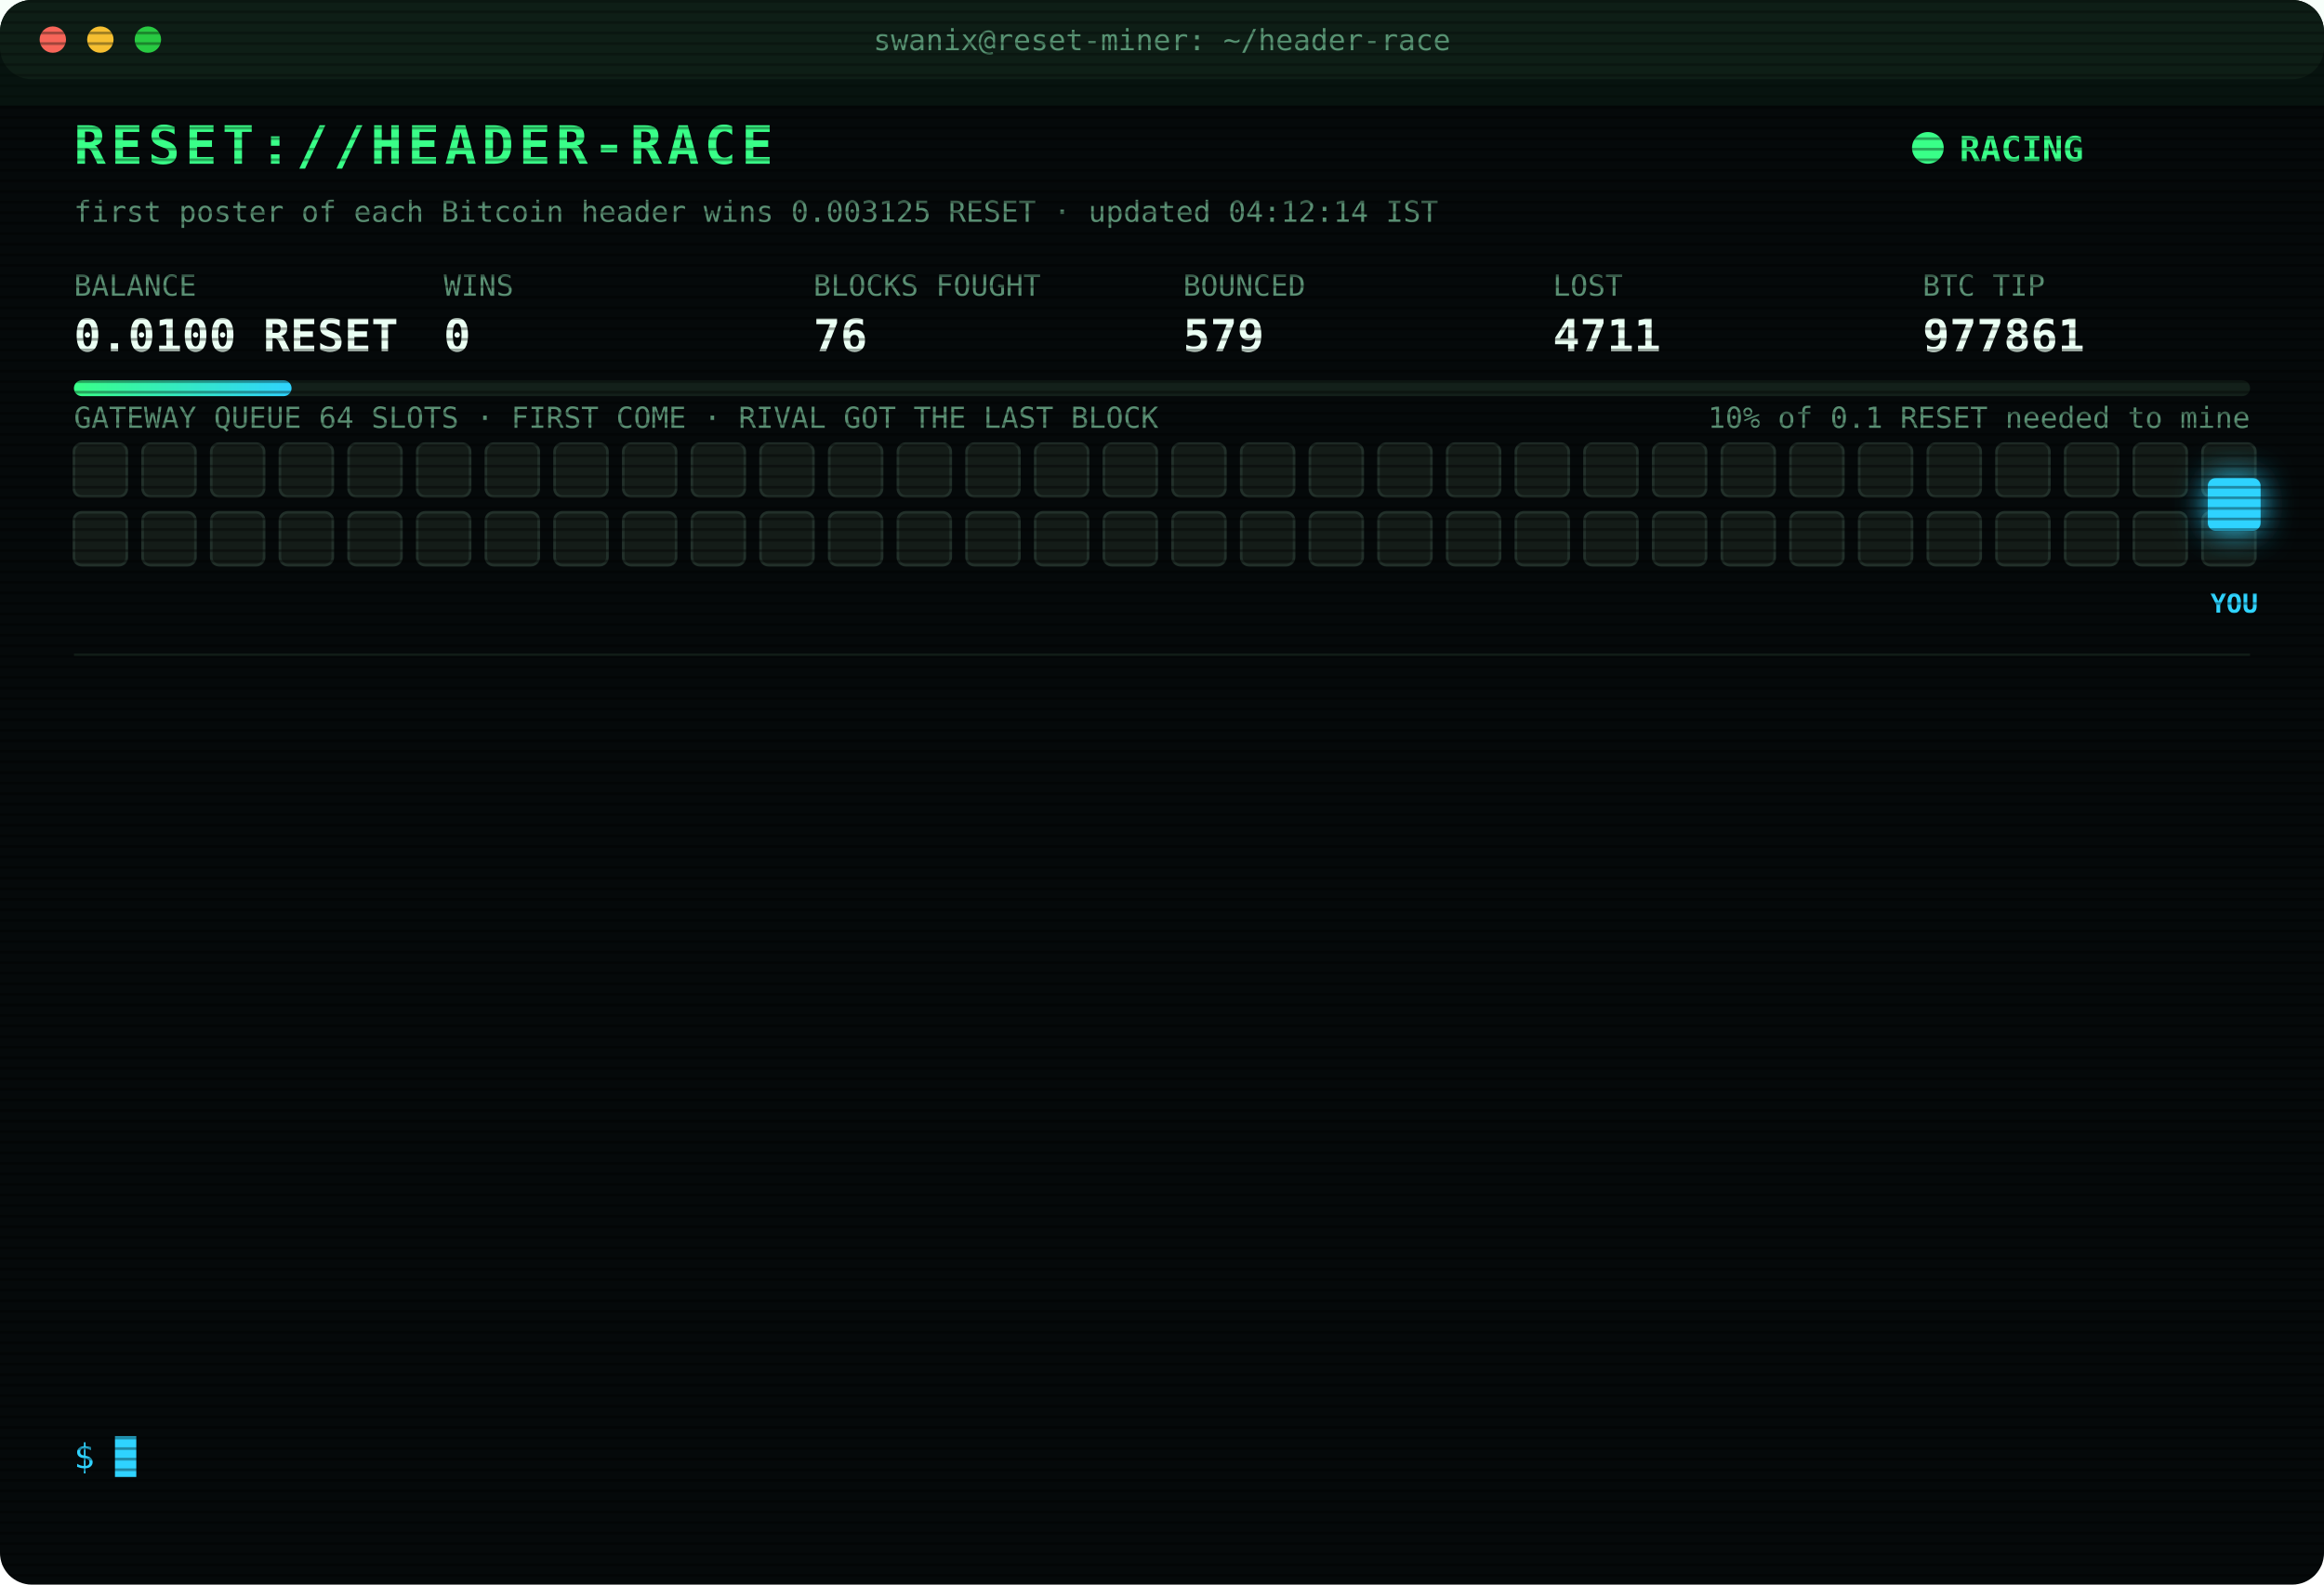
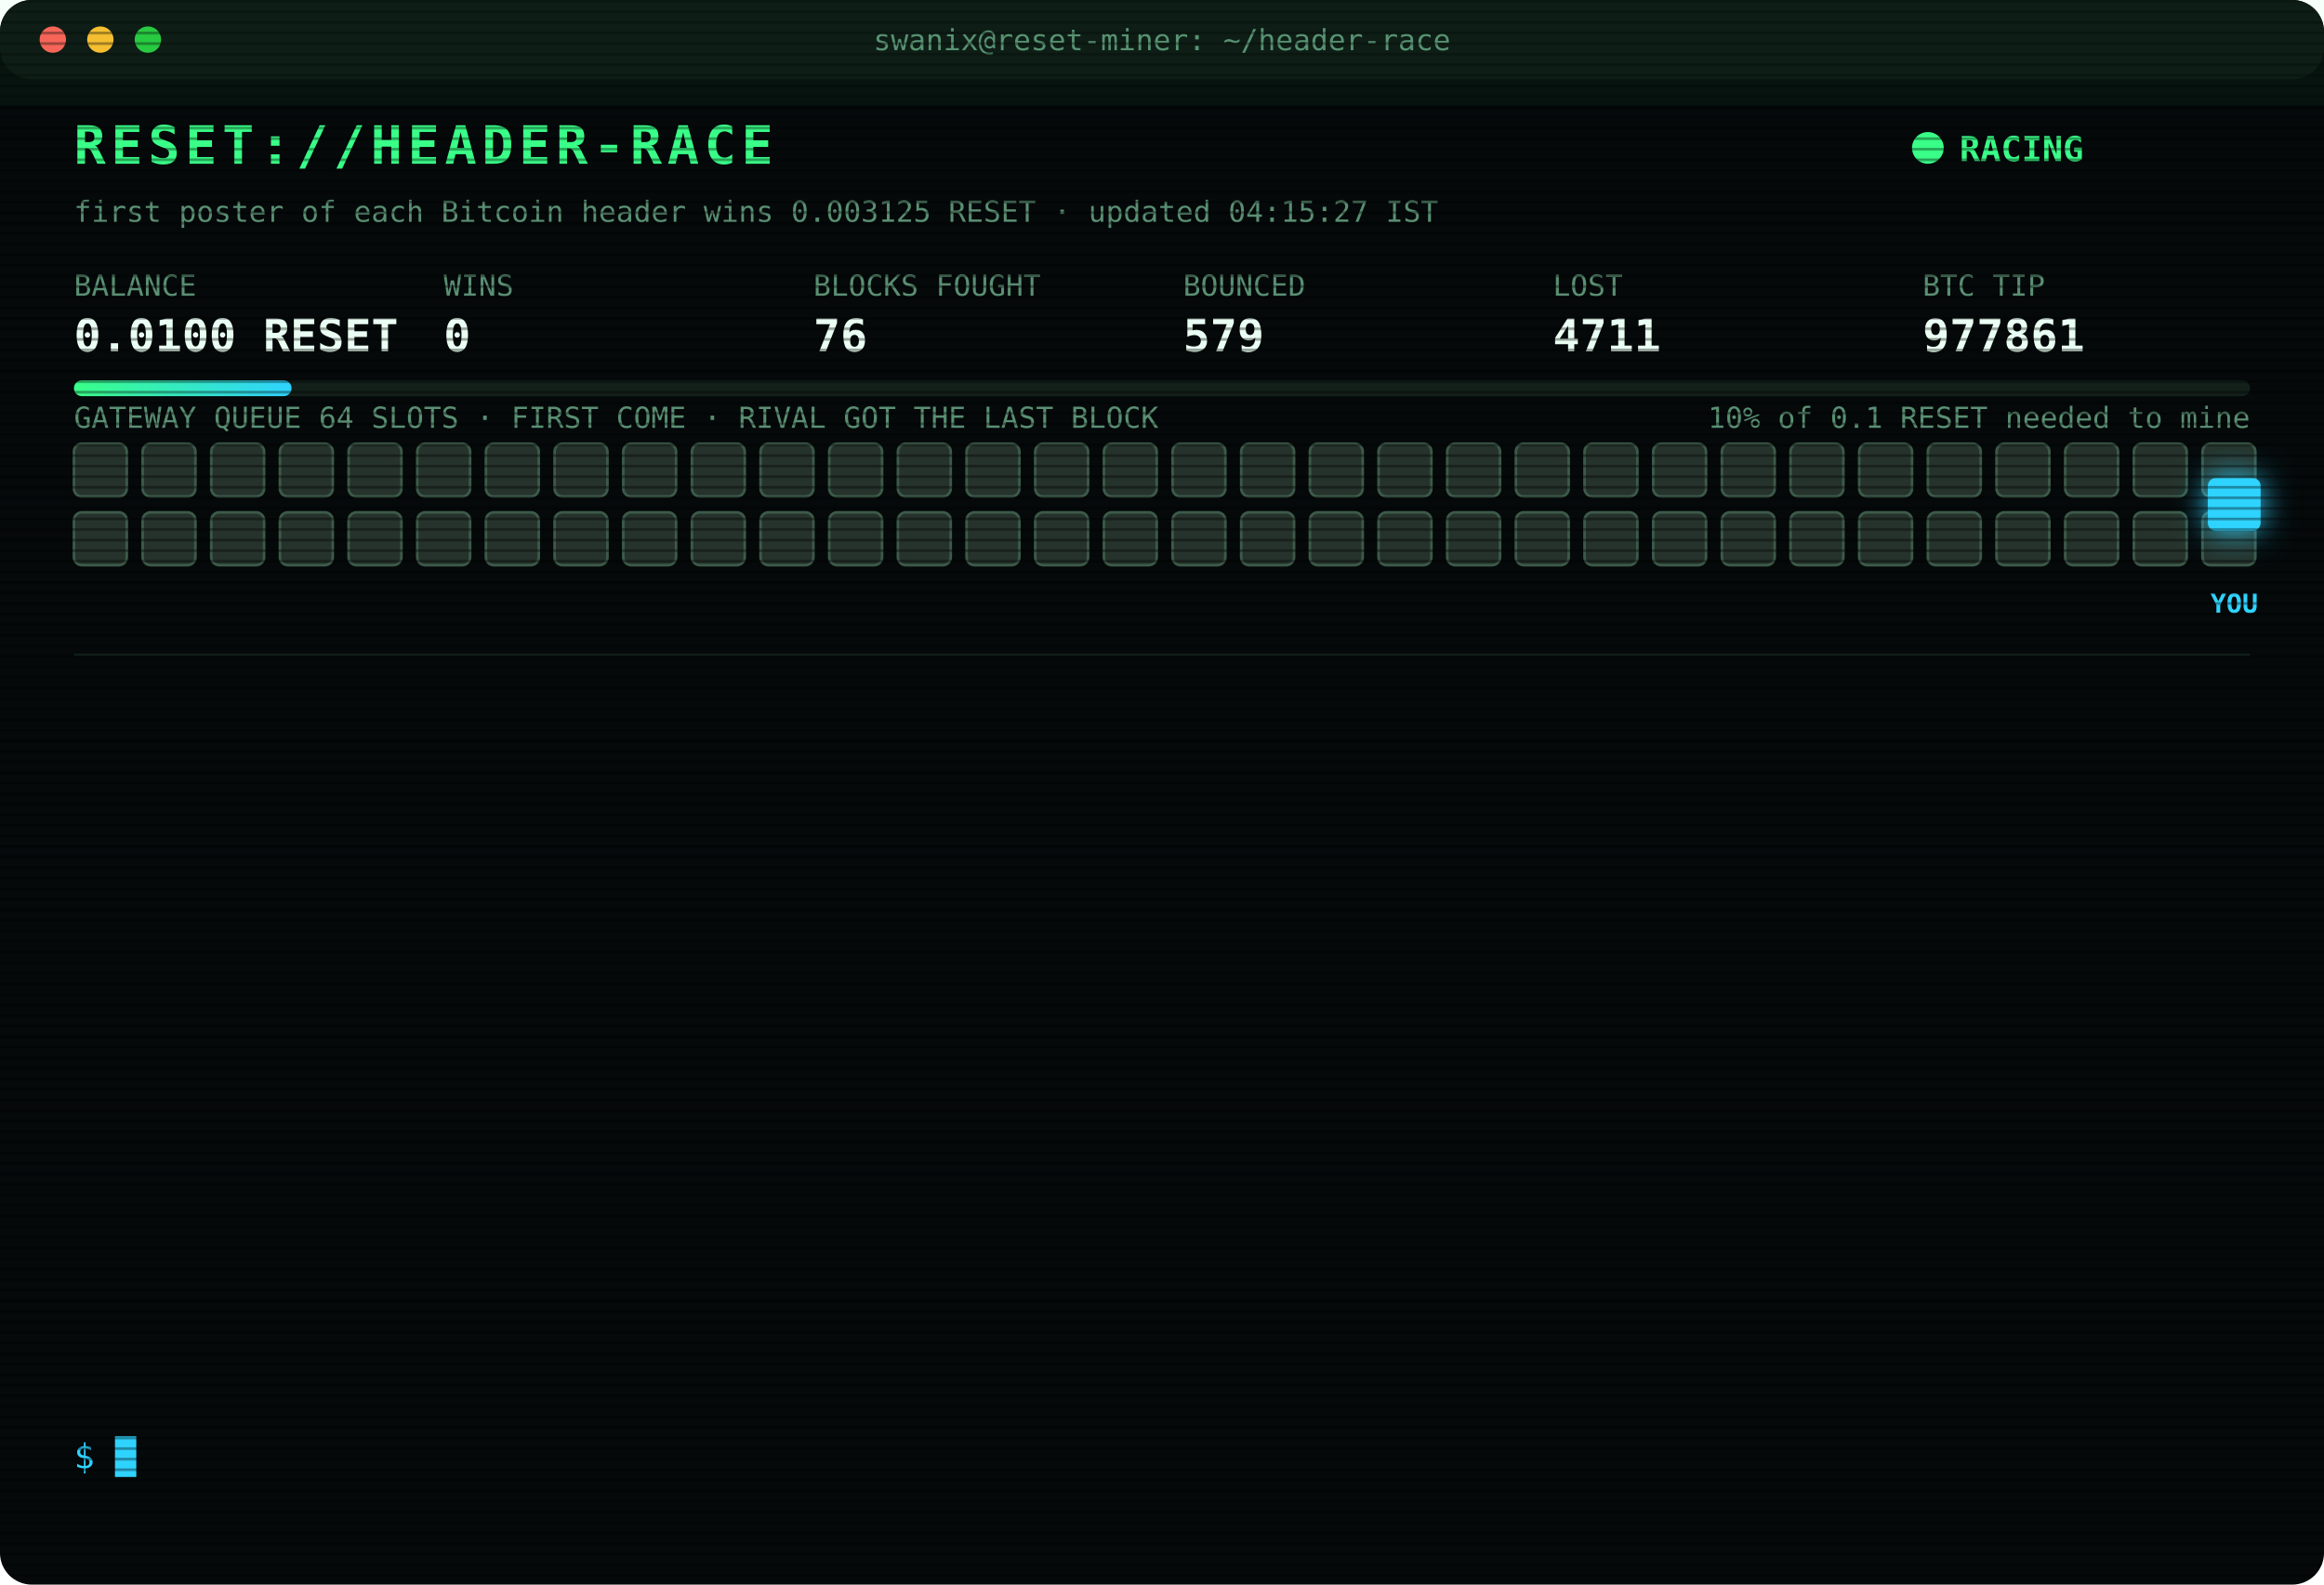
<svg xmlns="http://www.w3.org/2000/svg" width="880" height="600" viewBox="0 0 880 600" font-family="ui-monospace,SFMono-Regular,Menlo,Consolas,monospace">
  <style>
text{font-size:13px;fill:#7CFFB2}
.title{font-size:20px;font-weight:700;fill:#39FF88;letter-spacing:2px;animation:glitch 3s infinite steps(1)}
.sub{fill:#2fd3ff}.k{fill:#5a8f73;font-size:11px}.v{font-size:17px;font-weight:700;fill:#eafff3}
.ts{fill:#3f6b56}.boot{fill:#2fd3ff}.dim{fill:#5a8f73}.bad{fill:#ff4d6d}.warn{fill:#ffd23f}.mag{fill:#ff5cf0}.win{fill:#39FF88;font-weight:700}
.tag{font-size:10px;fill:#2fd3ff;font-weight:700}
.rival{fill:#26332c;stroke:#3c5a49;animation:jam 1.2s infinite alternate}
.idle{fill:#141c18;stroke:#22302a;animation:breathe 4s infinite}
.me{fill:#2fd3ff;filter:drop-shadow(0 0 6px #2fd3ff)}
.hover{animation:nudge 1.1s infinite ease-in-out}.bounce{animation:kick 1.4s infinite}
.ln{opacity:0;animation:in .4s forwards}
.cur{animation:blink 1s infinite steps(1)}
.scan{animation:scan 6s infinite linear}
.led{animation:blink 1.4s infinite}
@keyframes in{from{opacity:0;transform:translateX(-6px)}to{opacity:1;transform:none}}
@keyframes blink{50%{opacity:0}}
@keyframes jam{to{fill:#33463b}}
@keyframes breathe{50%{opacity:.4}}
@keyframes nudge{50%{transform:translateX(-10px)}}
@keyframes kick{0%,100%{transform:none}30%{transform:translateX(-14px)}55%{transform:translateX(10px) translateY(-6px)}}
@keyframes glitch{0%,92%{transform:none}93%{transform:translateX(2px);fill:#ff4d6d}95%{transform:translateX(-2px);fill:#2fd3ff}97%{transform:none}}
@keyframes scan{from{transform:translateY(-40px)}to{transform:translateY(600px)}}
</style>
  <defs>
    <pattern id="sl" width="4" height="4" patternUnits="userSpaceOnUse">
      <rect width="4" height="1" fill="#000" opacity=".35" />
    </pattern>
    <linearGradient id="bar">
      <stop offset="0" stop-color="#39FF88" />
      <stop offset="1" stop-color="#2fd3ff" />
    </linearGradient>
  </defs>
  <rect width="880" height="600" rx="12" fill="#05090a" />
  <rect width="880" height="30" rx="12" fill="#0d1512" />
  <circle cx="20" cy="15" r="5" fill="#ff5f57" />
  <circle cx="38" cy="15" r="5" fill="#febc2e" />
  <circle cx="56" cy="15" r="5" fill="#28c840" />
  <text x="440" y="19" text-anchor="middle" class="k">swanix@reset-miner: ~/header-race</text>
  <text x="28" y="62" class="title">RESET://HEADER-RACE</text>
  <circle class="led" cx="730" cy="56" r="6" fill="#39FF88" />
  <text x="742" y="61" class="win">RACING</text>
-   <text x="28" y="84" class="k">first poster of each Bitcoin header wins 0.003125 RESET · updated 04:12:14 IST</text>
+   <text x="28" y="84" class="k">first poster of each Bitcoin header wins 0.003125 RESET · updated 04:15:27 IST</text>
  <text x="28" y="112" class="k">BALANCE</text>
  <text x="28" y="133" class="v">0.0100 RESET</text>
  <text x="168" y="112" class="k">WINS</text>
  <text x="168" y="133" class="v">0</text>
  <text x="308" y="112" class="k">BLOCKS FOUGHT</text>
  <text x="308" y="133" class="v">76</text>
  <text x="448" y="112" class="k">BOUNCED</text>
  <text x="448" y="133" class="v">579</text>
  <text x="588" y="112" class="k">LOST</text>
  <text x="588" y="133" class="v">4711</text>
  <text x="728" y="112" class="k">BTC TIP</text>
  <text x="728" y="133" class="v">977861</text>
  <rect x="28" y="144" width="824" height="6" rx="3" fill="#13201a" />
  <rect x="28" y="144" width="82.4" height="6" rx="3" fill="url(#bar)" />
  <text x="852" y="162" text-anchor="end" class="k">10% of 0.1 RESET needed to mine</text>
  <text x="28" y="162" class="k">GATEWAY QUEUE 64 SLOTS · FIRST COME · RIVAL GOT THE LAST BLOCK</text>
-   <rect class="idle" x="28" y="168" width="20" height="20" rx="3" style="animation-delay:0.00s" />
-   <rect class="idle" x="54" y="168" width="20" height="20" rx="3" style="animation-delay:0.05s" />
-   <rect class="idle" x="80" y="168" width="20" height="20" rx="3" style="animation-delay:0.10s" />
-   <rect class="idle" x="106" y="168" width="20" height="20" rx="3" style="animation-delay:0.15s" />
-   <rect class="idle" x="132" y="168" width="20" height="20" rx="3" style="animation-delay:0.20s" />
-   <rect class="idle" x="158" y="168" width="20" height="20" rx="3" style="animation-delay:0.25s" />
-   <rect class="idle" x="184" y="168" width="20" height="20" rx="3" style="animation-delay:0.30s" />
-   <rect class="idle" x="210" y="168" width="20" height="20" rx="3" style="animation-delay:0.35s" />
-   <rect class="idle" x="236" y="168" width="20" height="20" rx="3" style="animation-delay:0.40s" />
-   <rect class="idle" x="262" y="168" width="20" height="20" rx="3" style="animation-delay:0.45s" />
-   <rect class="idle" x="288" y="168" width="20" height="20" rx="3" style="animation-delay:0.50s" />
-   <rect class="idle" x="314" y="168" width="20" height="20" rx="3" style="animation-delay:0.55s" />
-   <rect class="idle" x="340" y="168" width="20" height="20" rx="3" style="animation-delay:0.60s" />
-   <rect class="idle" x="366" y="168" width="20" height="20" rx="3" style="animation-delay:0.65s" />
-   <rect class="idle" x="392" y="168" width="20" height="20" rx="3" style="animation-delay:0.70s" />
-   <rect class="idle" x="418" y="168" width="20" height="20" rx="3" style="animation-delay:0.75s" />
-   <rect class="idle" x="444" y="168" width="20" height="20" rx="3" style="animation-delay:0.80s" />
-   <rect class="idle" x="470" y="168" width="20" height="20" rx="3" style="animation-delay:0.85s" />
-   <rect class="idle" x="496" y="168" width="20" height="20" rx="3" style="animation-delay:0.90s" />
-   <rect class="idle" x="522" y="168" width="20" height="20" rx="3" style="animation-delay:0.95s" />
-   <rect class="idle" x="548" y="168" width="20" height="20" rx="3" style="animation-delay:1.00s" />
-   <rect class="idle" x="574" y="168" width="20" height="20" rx="3" style="animation-delay:1.05s" />
-   <rect class="idle" x="600" y="168" width="20" height="20" rx="3" style="animation-delay:1.10s" />
-   <rect class="idle" x="626" y="168" width="20" height="20" rx="3" style="animation-delay:1.15s" />
-   <rect class="idle" x="652" y="168" width="20" height="20" rx="3" style="animation-delay:1.20s" />
-   <rect class="idle" x="678" y="168" width="20" height="20" rx="3" style="animation-delay:1.25s" />
-   <rect class="idle" x="704" y="168" width="20" height="20" rx="3" style="animation-delay:1.30s" />
-   <rect class="idle" x="730" y="168" width="20" height="20" rx="3" style="animation-delay:1.35s" />
-   <rect class="idle" x="756" y="168" width="20" height="20" rx="3" style="animation-delay:1.40s" />
-   <rect class="idle" x="782" y="168" width="20" height="20" rx="3" style="animation-delay:1.45s" />
-   <rect class="idle" x="808" y="168" width="20" height="20" rx="3" style="animation-delay:1.50s" />
-   <rect class="idle" x="834" y="168" width="20" height="20" rx="3" style="animation-delay:1.55s" />
-   <rect class="idle" x="28" y="194" width="20" height="20" rx="3" style="animation-delay:1.60s" />
-   <rect class="idle" x="54" y="194" width="20" height="20" rx="3" style="animation-delay:1.65s" />
-   <rect class="idle" x="80" y="194" width="20" height="20" rx="3" style="animation-delay:1.70s" />
-   <rect class="idle" x="106" y="194" width="20" height="20" rx="3" style="animation-delay:1.75s" />
-   <rect class="idle" x="132" y="194" width="20" height="20" rx="3" style="animation-delay:1.80s" />
-   <rect class="idle" x="158" y="194" width="20" height="20" rx="3" style="animation-delay:1.85s" />
-   <rect class="idle" x="184" y="194" width="20" height="20" rx="3" style="animation-delay:1.90s" />
-   <rect class="idle" x="210" y="194" width="20" height="20" rx="3" style="animation-delay:1.95s" />
-   <rect class="idle" x="236" y="194" width="20" height="20" rx="3" style="animation-delay:2.00s" />
-   <rect class="idle" x="262" y="194" width="20" height="20" rx="3" style="animation-delay:2.05s" />
-   <rect class="idle" x="288" y="194" width="20" height="20" rx="3" style="animation-delay:2.10s" />
-   <rect class="idle" x="314" y="194" width="20" height="20" rx="3" style="animation-delay:2.15s" />
-   <rect class="idle" x="340" y="194" width="20" height="20" rx="3" style="animation-delay:2.20s" />
-   <rect class="idle" x="366" y="194" width="20" height="20" rx="3" style="animation-delay:2.25s" />
-   <rect class="idle" x="392" y="194" width="20" height="20" rx="3" style="animation-delay:2.30s" />
-   <rect class="idle" x="418" y="194" width="20" height="20" rx="3" style="animation-delay:2.35s" />
-   <rect class="idle" x="444" y="194" width="20" height="20" rx="3" style="animation-delay:2.40s" />
-   <rect class="idle" x="470" y="194" width="20" height="20" rx="3" style="animation-delay:2.45s" />
-   <rect class="idle" x="496" y="194" width="20" height="20" rx="3" style="animation-delay:2.50s" />
-   <rect class="idle" x="522" y="194" width="20" height="20" rx="3" style="animation-delay:2.55s" />
-   <rect class="idle" x="548" y="194" width="20" height="20" rx="3" style="animation-delay:2.60s" />
-   <rect class="idle" x="574" y="194" width="20" height="20" rx="3" style="animation-delay:2.65s" />
-   <rect class="idle" x="600" y="194" width="20" height="20" rx="3" style="animation-delay:2.70s" />
-   <rect class="idle" x="626" y="194" width="20" height="20" rx="3" style="animation-delay:2.75s" />
-   <rect class="idle" x="652" y="194" width="20" height="20" rx="3" style="animation-delay:2.80s" />
-   <rect class="idle" x="678" y="194" width="20" height="20" rx="3" style="animation-delay:2.85s" />
-   <rect class="idle" x="704" y="194" width="20" height="20" rx="3" style="animation-delay:2.90s" />
-   <rect class="idle" x="730" y="194" width="20" height="20" rx="3" style="animation-delay:2.95s" />
-   <rect class="idle" x="756" y="194" width="20" height="20" rx="3" style="animation-delay:3.00s" />
-   <rect class="idle" x="782" y="194" width="20" height="20" rx="3" style="animation-delay:3.05s" />
-   <rect class="idle" x="808" y="194" width="20" height="20" rx="3" style="animation-delay:3.10s" />
-   <rect class="idle" x="834" y="194" width="20" height="20" rx="3" style="animation-delay:3.15s" />
+   <rect class="rival" x="28" y="168" width="20" height="20" rx="3" style="animation-delay:0.00s" />
+   <rect class="rival" x="54" y="168" width="20" height="20" rx="3" style="animation-delay:0.05s" />
+   <rect class="rival" x="80" y="168" width="20" height="20" rx="3" style="animation-delay:0.10s" />
+   <rect class="rival" x="106" y="168" width="20" height="20" rx="3" style="animation-delay:0.15s" />
+   <rect class="rival" x="132" y="168" width="20" height="20" rx="3" style="animation-delay:0.20s" />
+   <rect class="rival" x="158" y="168" width="20" height="20" rx="3" style="animation-delay:0.25s" />
+   <rect class="rival" x="184" y="168" width="20" height="20" rx="3" style="animation-delay:0.30s" />
+   <rect class="rival" x="210" y="168" width="20" height="20" rx="3" style="animation-delay:0.35s" />
+   <rect class="rival" x="236" y="168" width="20" height="20" rx="3" style="animation-delay:0.40s" />
+   <rect class="rival" x="262" y="168" width="20" height="20" rx="3" style="animation-delay:0.45s" />
+   <rect class="rival" x="288" y="168" width="20" height="20" rx="3" style="animation-delay:0.50s" />
+   <rect class="rival" x="314" y="168" width="20" height="20" rx="3" style="animation-delay:0.55s" />
+   <rect class="rival" x="340" y="168" width="20" height="20" rx="3" style="animation-delay:0.60s" />
+   <rect class="rival" x="366" y="168" width="20" height="20" rx="3" style="animation-delay:0.65s" />
+   <rect class="rival" x="392" y="168" width="20" height="20" rx="3" style="animation-delay:0.70s" />
+   <rect class="rival" x="418" y="168" width="20" height="20" rx="3" style="animation-delay:0.75s" />
+   <rect class="rival" x="444" y="168" width="20" height="20" rx="3" style="animation-delay:0.80s" />
+   <rect class="rival" x="470" y="168" width="20" height="20" rx="3" style="animation-delay:0.85s" />
+   <rect class="rival" x="496" y="168" width="20" height="20" rx="3" style="animation-delay:0.90s" />
+   <rect class="rival" x="522" y="168" width="20" height="20" rx="3" style="animation-delay:0.95s" />
+   <rect class="rival" x="548" y="168" width="20" height="20" rx="3" style="animation-delay:1.00s" />
+   <rect class="rival" x="574" y="168" width="20" height="20" rx="3" style="animation-delay:1.05s" />
+   <rect class="rival" x="600" y="168" width="20" height="20" rx="3" style="animation-delay:1.10s" />
+   <rect class="rival" x="626" y="168" width="20" height="20" rx="3" style="animation-delay:1.15s" />
+   <rect class="rival" x="652" y="168" width="20" height="20" rx="3" style="animation-delay:1.20s" />
+   <rect class="rival" x="678" y="168" width="20" height="20" rx="3" style="animation-delay:1.25s" />
+   <rect class="rival" x="704" y="168" width="20" height="20" rx="3" style="animation-delay:1.30s" />
+   <rect class="rival" x="730" y="168" width="20" height="20" rx="3" style="animation-delay:1.35s" />
+   <rect class="rival" x="756" y="168" width="20" height="20" rx="3" style="animation-delay:1.40s" />
+   <rect class="rival" x="782" y="168" width="20" height="20" rx="3" style="animation-delay:1.45s" />
+   <rect class="rival" x="808" y="168" width="20" height="20" rx="3" style="animation-delay:1.50s" />
+   <rect class="rival" x="834" y="168" width="20" height="20" rx="3" style="animation-delay:1.55s" />
+   <rect class="rival" x="28" y="194" width="20" height="20" rx="3" style="animation-delay:1.60s" />
+   <rect class="rival" x="54" y="194" width="20" height="20" rx="3" style="animation-delay:1.65s" />
+   <rect class="rival" x="80" y="194" width="20" height="20" rx="3" style="animation-delay:1.70s" />
+   <rect class="rival" x="106" y="194" width="20" height="20" rx="3" style="animation-delay:1.75s" />
+   <rect class="rival" x="132" y="194" width="20" height="20" rx="3" style="animation-delay:1.80s" />
+   <rect class="rival" x="158" y="194" width="20" height="20" rx="3" style="animation-delay:1.85s" />
+   <rect class="rival" x="184" y="194" width="20" height="20" rx="3" style="animation-delay:1.90s" />
+   <rect class="rival" x="210" y="194" width="20" height="20" rx="3" style="animation-delay:1.95s" />
+   <rect class="rival" x="236" y="194" width="20" height="20" rx="3" style="animation-delay:2.00s" />
+   <rect class="rival" x="262" y="194" width="20" height="20" rx="3" style="animation-delay:2.05s" />
+   <rect class="rival" x="288" y="194" width="20" height="20" rx="3" style="animation-delay:2.10s" />
+   <rect class="rival" x="314" y="194" width="20" height="20" rx="3" style="animation-delay:2.15s" />
+   <rect class="rival" x="340" y="194" width="20" height="20" rx="3" style="animation-delay:2.20s" />
+   <rect class="rival" x="366" y="194" width="20" height="20" rx="3" style="animation-delay:2.25s" />
+   <rect class="rival" x="392" y="194" width="20" height="20" rx="3" style="animation-delay:2.30s" />
+   <rect class="rival" x="418" y="194" width="20" height="20" rx="3" style="animation-delay:2.35s" />
+   <rect class="rival" x="444" y="194" width="20" height="20" rx="3" style="animation-delay:2.40s" />
+   <rect class="rival" x="470" y="194" width="20" height="20" rx="3" style="animation-delay:2.45s" />
+   <rect class="rival" x="496" y="194" width="20" height="20" rx="3" style="animation-delay:2.50s" />
+   <rect class="rival" x="522" y="194" width="20" height="20" rx="3" style="animation-delay:2.55s" />
+   <rect class="rival" x="548" y="194" width="20" height="20" rx="3" style="animation-delay:2.60s" />
+   <rect class="rival" x="574" y="194" width="20" height="20" rx="3" style="animation-delay:2.65s" />
+   <rect class="rival" x="600" y="194" width="20" height="20" rx="3" style="animation-delay:2.70s" />
+   <rect class="rival" x="626" y="194" width="20" height="20" rx="3" style="animation-delay:2.75s" />
+   <rect class="rival" x="652" y="194" width="20" height="20" rx="3" style="animation-delay:2.80s" />
+   <rect class="rival" x="678" y="194" width="20" height="20" rx="3" style="animation-delay:2.85s" />
+   <rect class="rival" x="704" y="194" width="20" height="20" rx="3" style="animation-delay:2.90s" />
+   <rect class="rival" x="730" y="194" width="20" height="20" rx="3" style="animation-delay:2.95s" />
+   <rect class="rival" x="756" y="194" width="20" height="20" rx="3" style="animation-delay:3.00s" />
+   <rect class="rival" x="782" y="194" width="20" height="20" rx="3" style="animation-delay:3.05s" />
+   <rect class="rival" x="808" y="194" width="20" height="20" rx="3" style="animation-delay:3.10s" />
+   <rect class="rival" x="834" y="194" width="20" height="20" rx="3" style="animation-delay:3.15s" />
  <g class="hover">
    <rect class="me" x="836" y="181" width="20" height="20" rx="3" />
    <text class="tag" x="846" y="232" text-anchor="middle">YOU</text>
  </g>
  <line x1="28" x2="852" y1="248" y2="248" stroke="#13201a" />
  <g class="ln" style="animation-delay:0.40s">
    <text x="28" y="270" class="ts">01:56:13</text>
    <text x="104" y="270" class="bad">[LOST] #977846 taken by a rival miner</text>
  </g>
  <g class="ln" style="animation-delay:0.65s">
    <text x="28" y="292" class="ts">01:57:21</text>
    <text x="104" y="292" class="bad">[LOST] #977847 taken by a rival miner</text>
  </g>
  <g class="ln" style="animation-delay:0.90s">
    <text x="28" y="314" class="ts">02:01:59</text>
    <text x="104" y="314" class="bad">[LOST] #977848 taken by a rival miner</text>
  </g>
  <g class="ln" style="animation-delay:1.15s">
    <text x="28" y="336" class="ts">02:12:14</text>
    <text x="104" y="336" class="bad">[LOST] #977849 taken by a rival miner</text>
  </g>
  <g class="ln" style="animation-delay:1.40s">
    <text x="28" y="358" class="ts">02:17:39</text>
    <text x="104" y="358" class="bad">[LOST] #977850 taken by a rival miner</text>
  </g>
  <g class="ln" style="animation-delay:1.65s">
    <text x="28" y="380" class="ts">02:26:15</text>
    <text x="104" y="380" class="bad">[LOST] #977851 taken by a rival miner</text>
  </g>
  <g class="ln" style="animation-delay:1.90s">
    <text x="28" y="402" class="ts">02:34:08</text>
    <text x="104" y="402" class="bad">[LOST] #977852 taken by a rival miner</text>
  </g>
  <g class="ln" style="animation-delay:2.15s">
    <text x="28" y="424" class="ts">02:42:36</text>
    <text x="104" y="424" class="bad">[LOST] #977853 taken by a rival miner</text>
  </g>
  <g class="ln" style="animation-delay:2.40s">
    <text x="28" y="446" class="ts">02:58:52</text>
    <text x="104" y="446" class="bad">[LOST] #977856 taken by a rival miner</text>
  </g>
  <g class="ln" style="animation-delay:2.65s">
    <text x="28" y="468" class="ts">03:15:46</text>
    <text x="104" y="468" class="bad">[LOST] #977857 taken by a rival miner</text>
  </g>
  <g class="ln" style="animation-delay:2.90s">
    <text x="28" y="490" class="ts">03:27:55</text>
    <text x="104" y="490" class="bad">[LOST] #977858 taken by a rival miner</text>
  </g>
  <g class="ln" style="animation-delay:3.15s">
    <text x="28" y="512" class="ts">03:32:41</text>
    <text x="104" y="512" class="bad">[LOST] #977859 taken by a rival miner</text>
  </g>
  <g class="ln" style="animation-delay:3.40s">
    <text x="28" y="534" class="ts">04:12:14</text>
    <text x="104" y="534" class="bad">[LOST] #977861 taken by a rival miner</text>
  </g>
  <text x="28" y="556" class="sub">$ <tspan class="cur">█</tspan>
  </text>
  <rect width="880" height="600" rx="12" fill="url(#sl)" pointer-events="none" />
  <rect class="scan" width="880" height="40" fill="#39FF88" opacity=".04" />
</svg>
